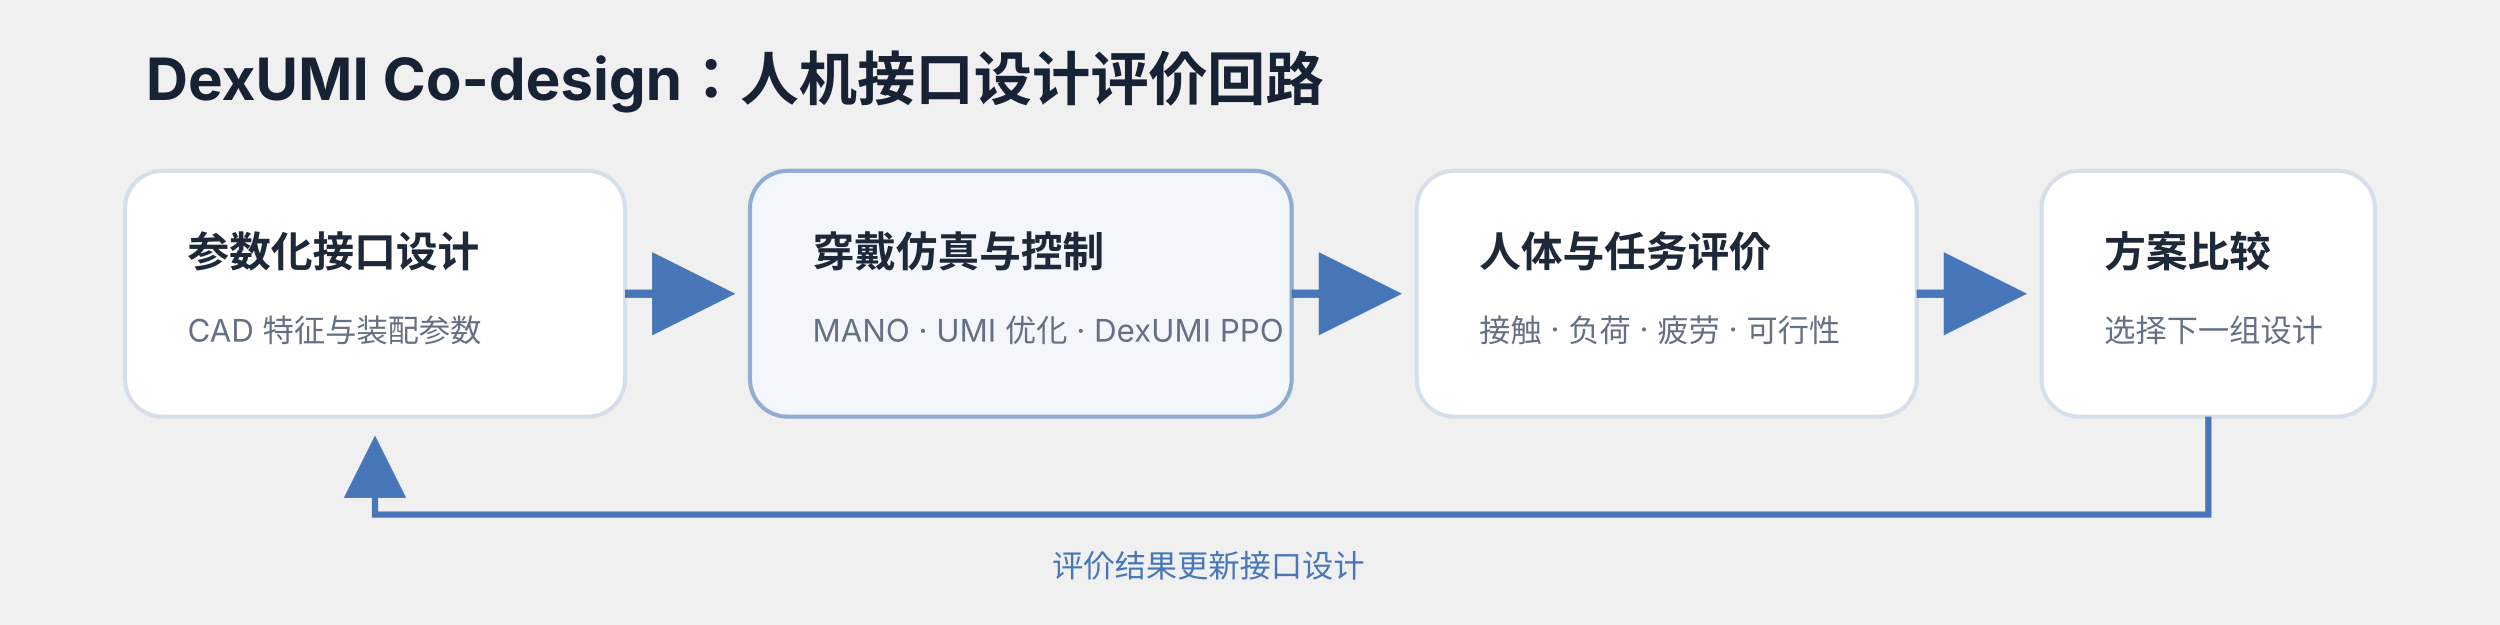
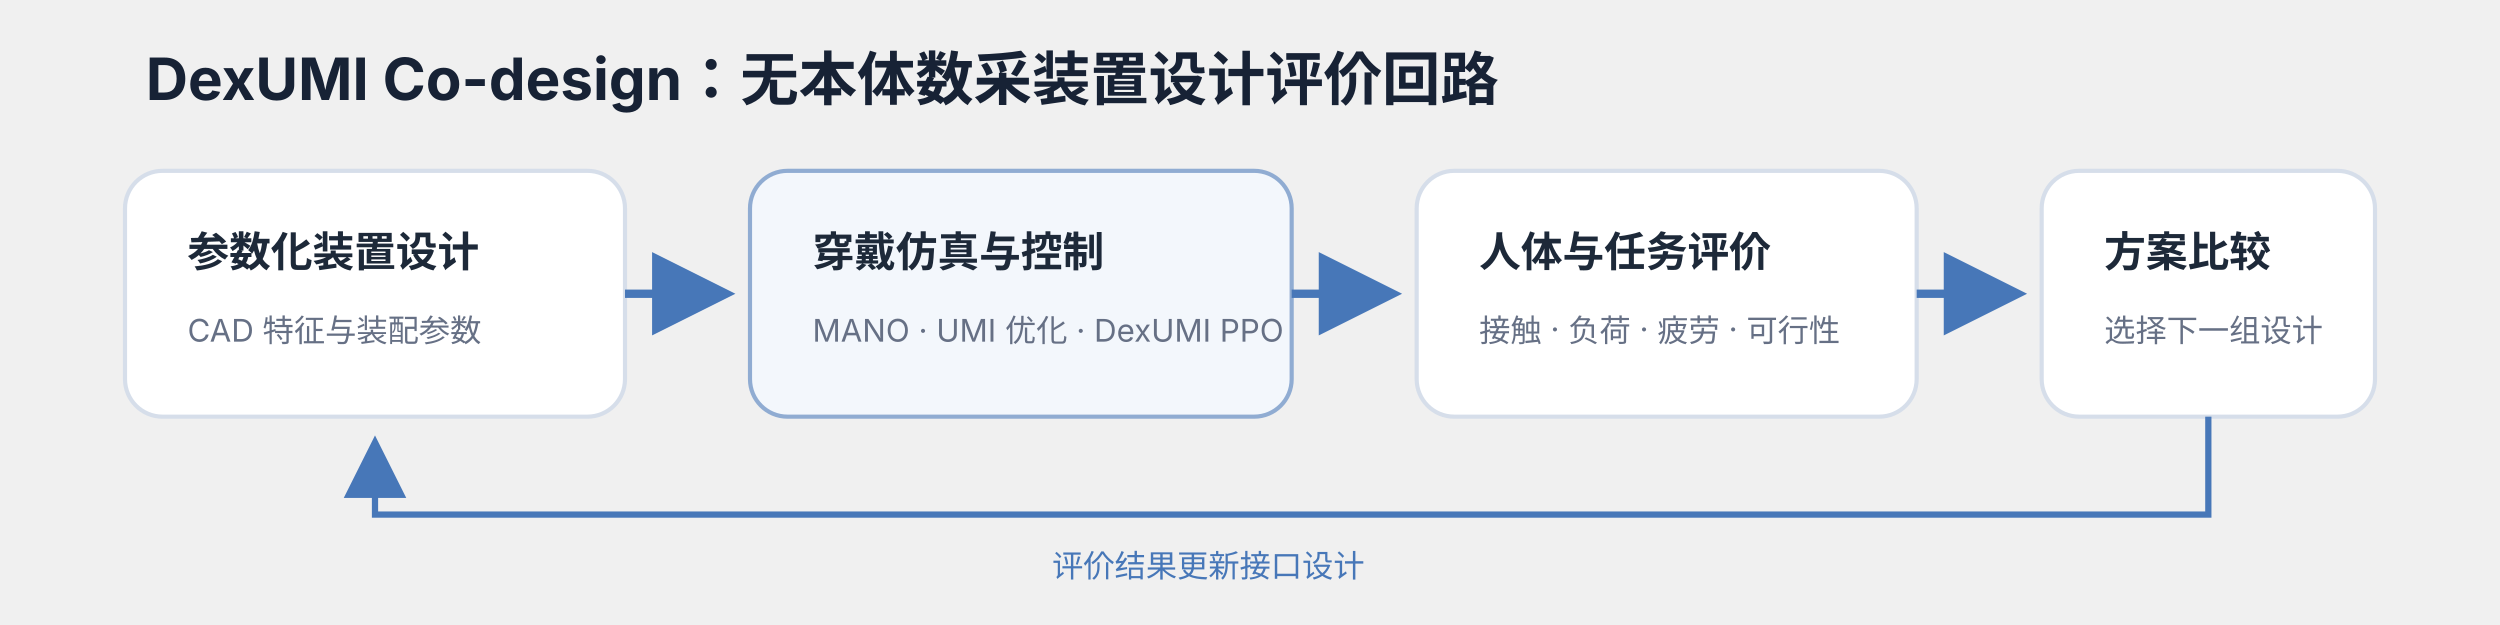
<svg xmlns="http://www.w3.org/2000/svg" viewBox="0 0 1200 300" role="img" aria-labelledby="title desc">
  <defs>
    <marker id="arrow" markerWidth="10" markerHeight="10" refX="8" refY="5" orient="auto">
      <path d="M0,0 L10,5 L0,10 Z" fill="#4777b8" />
    </marker>
    <style>
      .title{font:700 28px -apple-system,BlinkMacSystemFont,"Segoe UI","PingFang SC","Microsoft YaHei",sans-serif;fill:#172235}
      .label{font:700 20px -apple-system,BlinkMacSystemFont,"Segoe UI","PingFang SC","Microsoft YaHei",sans-serif;fill:#1d2939}
      .sub{font:400 15px -apple-system,BlinkMacSystemFont,"Segoe UI","PingFang SC","Microsoft YaHei",sans-serif;fill:#667085}
      .feedback{font:500 15px -apple-system,BlinkMacSystemFont,"Segoe UI","PingFang SC","Microsoft YaHei",sans-serif;fill:#4777b8}
    </style>
  </defs>
-   <text class="title" x="70" y="48">DexUMI Co-design：人机接口设计评价回路</text>
+   <text class="title" x="70" y="48">DexUMI Co-design：无本体数采装置设计评价回路</text>
  <rect x="60" y="82" width="240" height="118" rx="18" fill="#ffffff" stroke="#d6deea" stroke-width="2" />
-   <text class="label" x="90" y="128">参数化接口设计</text>
+   <text class="label" x="90" y="128">参数化装置设计</text>
  <text class="sub" x="90" y="164">CAD 特征与装配参数</text>
  <line x1="300" y1="141" x2="345" y2="141" stroke="#4777b8" stroke-width="4" marker-end="url(#arrow)" />
  <rect x="360" y="82" width="260" height="118" rx="18" fill="#f3f7fc" stroke="#90acd2" stroke-width="2" />
  <text class="label" x="390" y="128">穿戴仿真与控制</text>
  <text class="sub" x="390" y="164">MANO · UMI 优化 · DexUMI PPO</text>
  <line x1="620" y1="141" x2="665" y2="141" stroke="#4777b8" stroke-width="4" marker-end="url(#arrow)" />
  <rect x="680" y="82" width="240" height="118" rx="18" fill="#ffffff" stroke="#d6deea" stroke-width="2" />
  <text class="label" x="710" y="128">人体与任务评价</text>
  <text class="sub" x="710" y="164">接触 · 负荷 · 疲劳 · 可行性</text>
  <line x1="920" y1="141" x2="965" y2="141" stroke="#4777b8" stroke-width="4" marker-end="url(#arrow)" />
  <rect x="980" y="82" width="160" height="118" rx="18" fill="#ffffff" stroke="#d6deea" stroke-width="2" />
  <text class="label" x="1010" y="128">方案比较</text>
  <text class="sub" x="1010" y="164">选择下一组设计</text>
  <path d="M1060 200 V247 H180 V215" fill="none" stroke="#4777b8" stroke-width="3" marker-end="url(#arrow)" />
  <text class="feedback" x="505" y="277">评价结果更新接口设计</text>
</svg>
